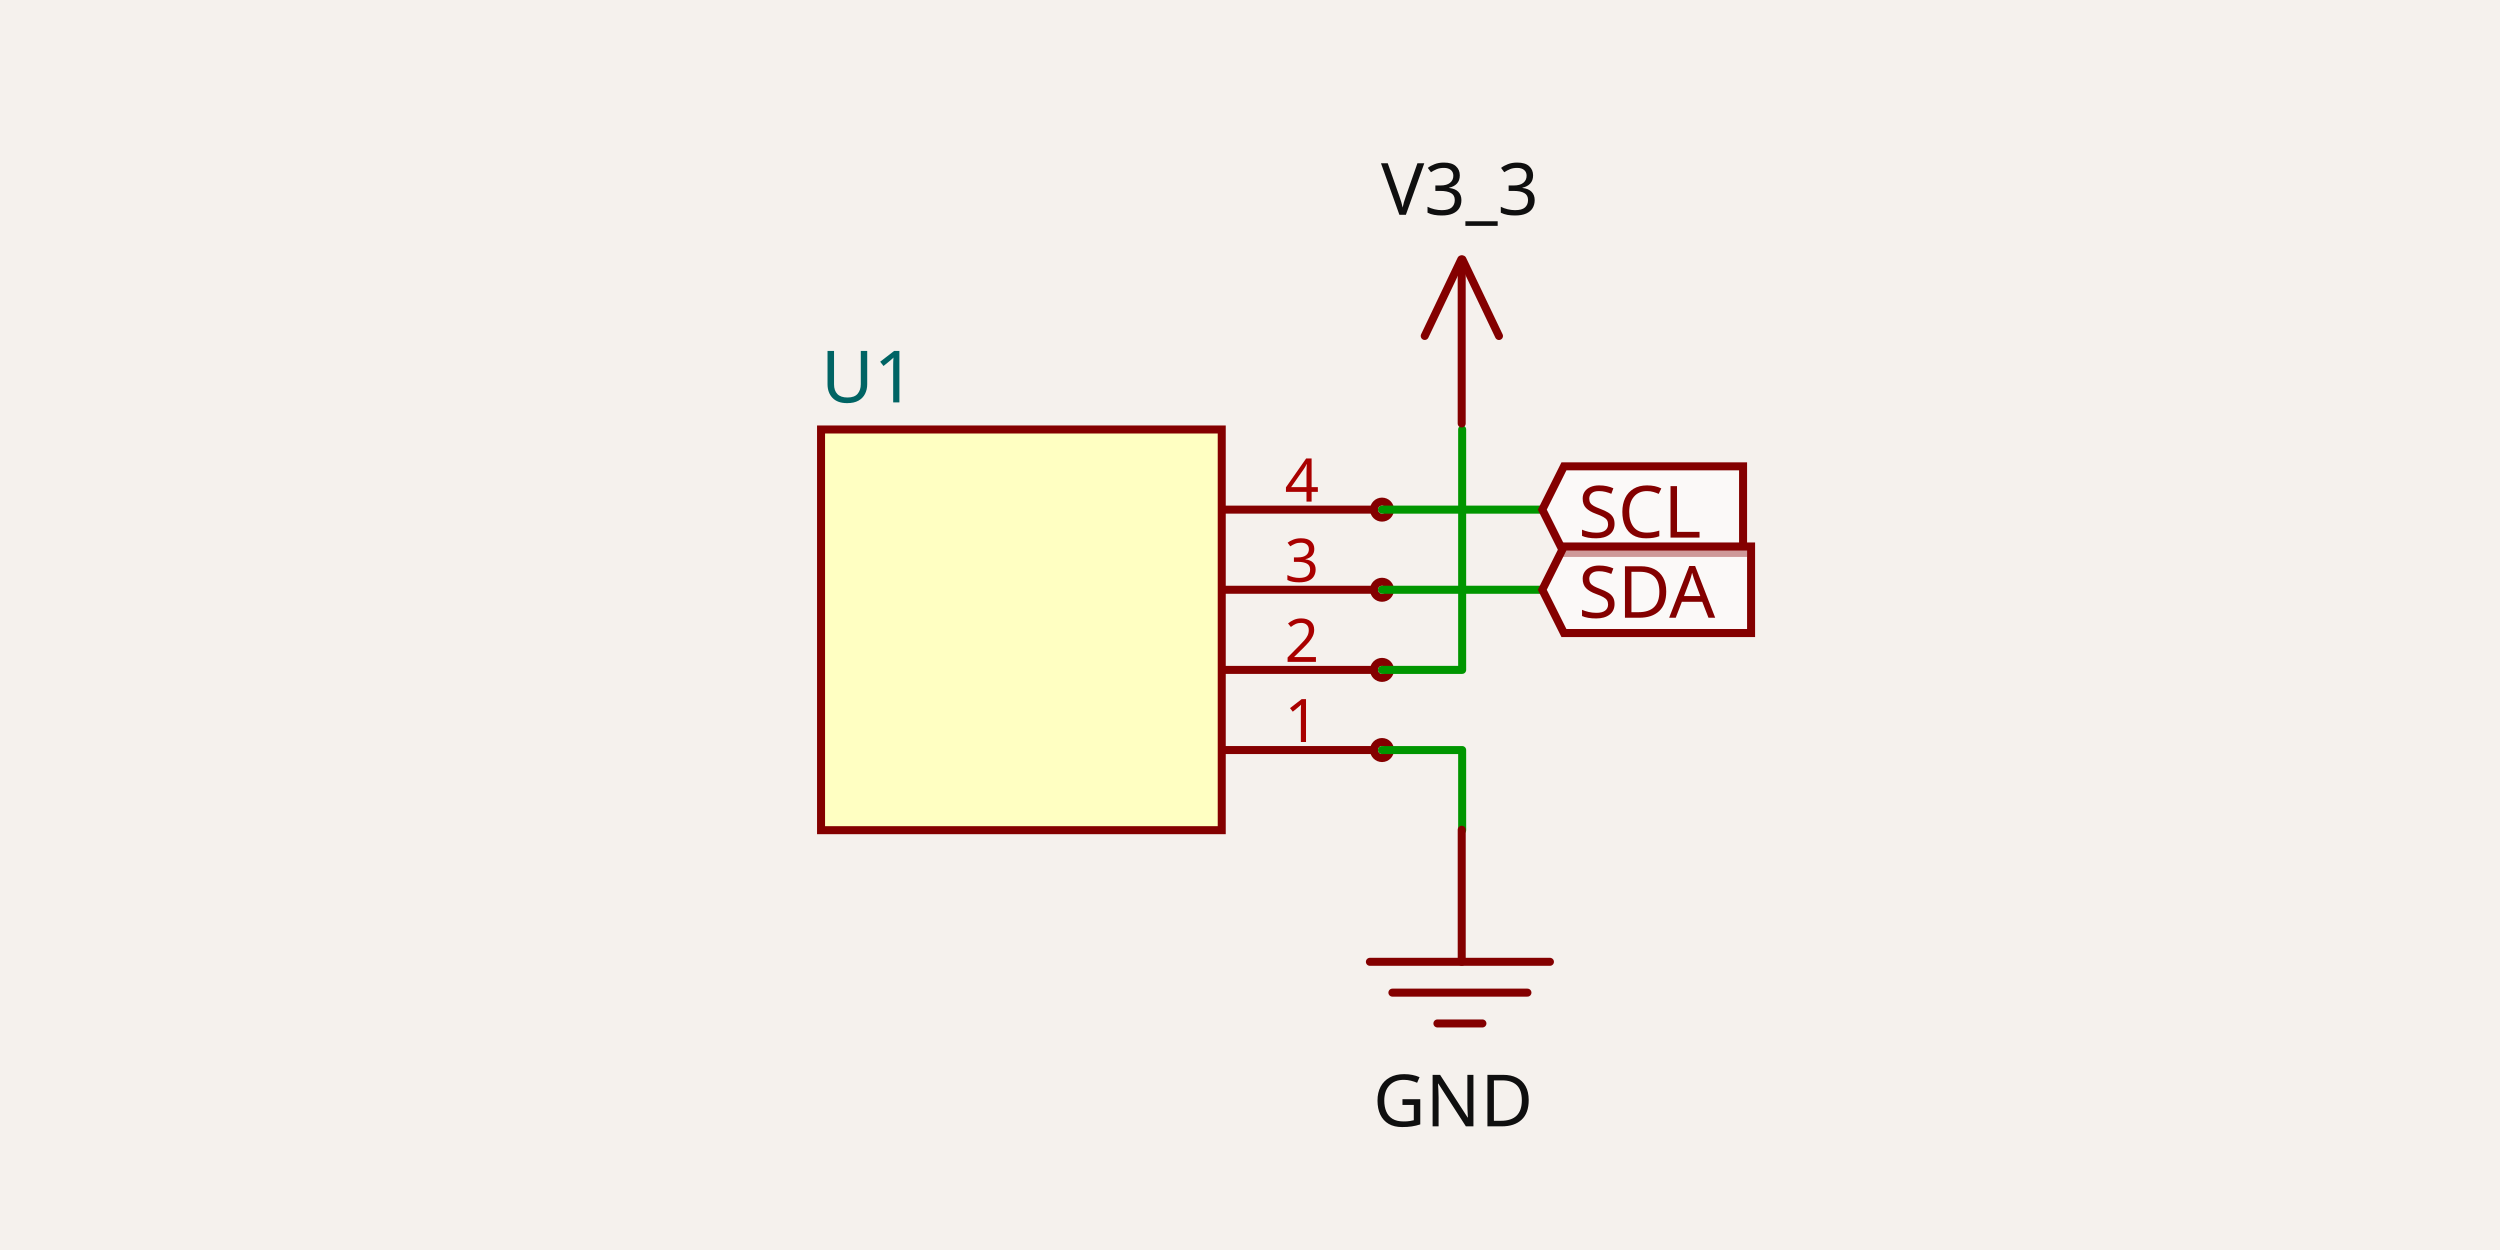
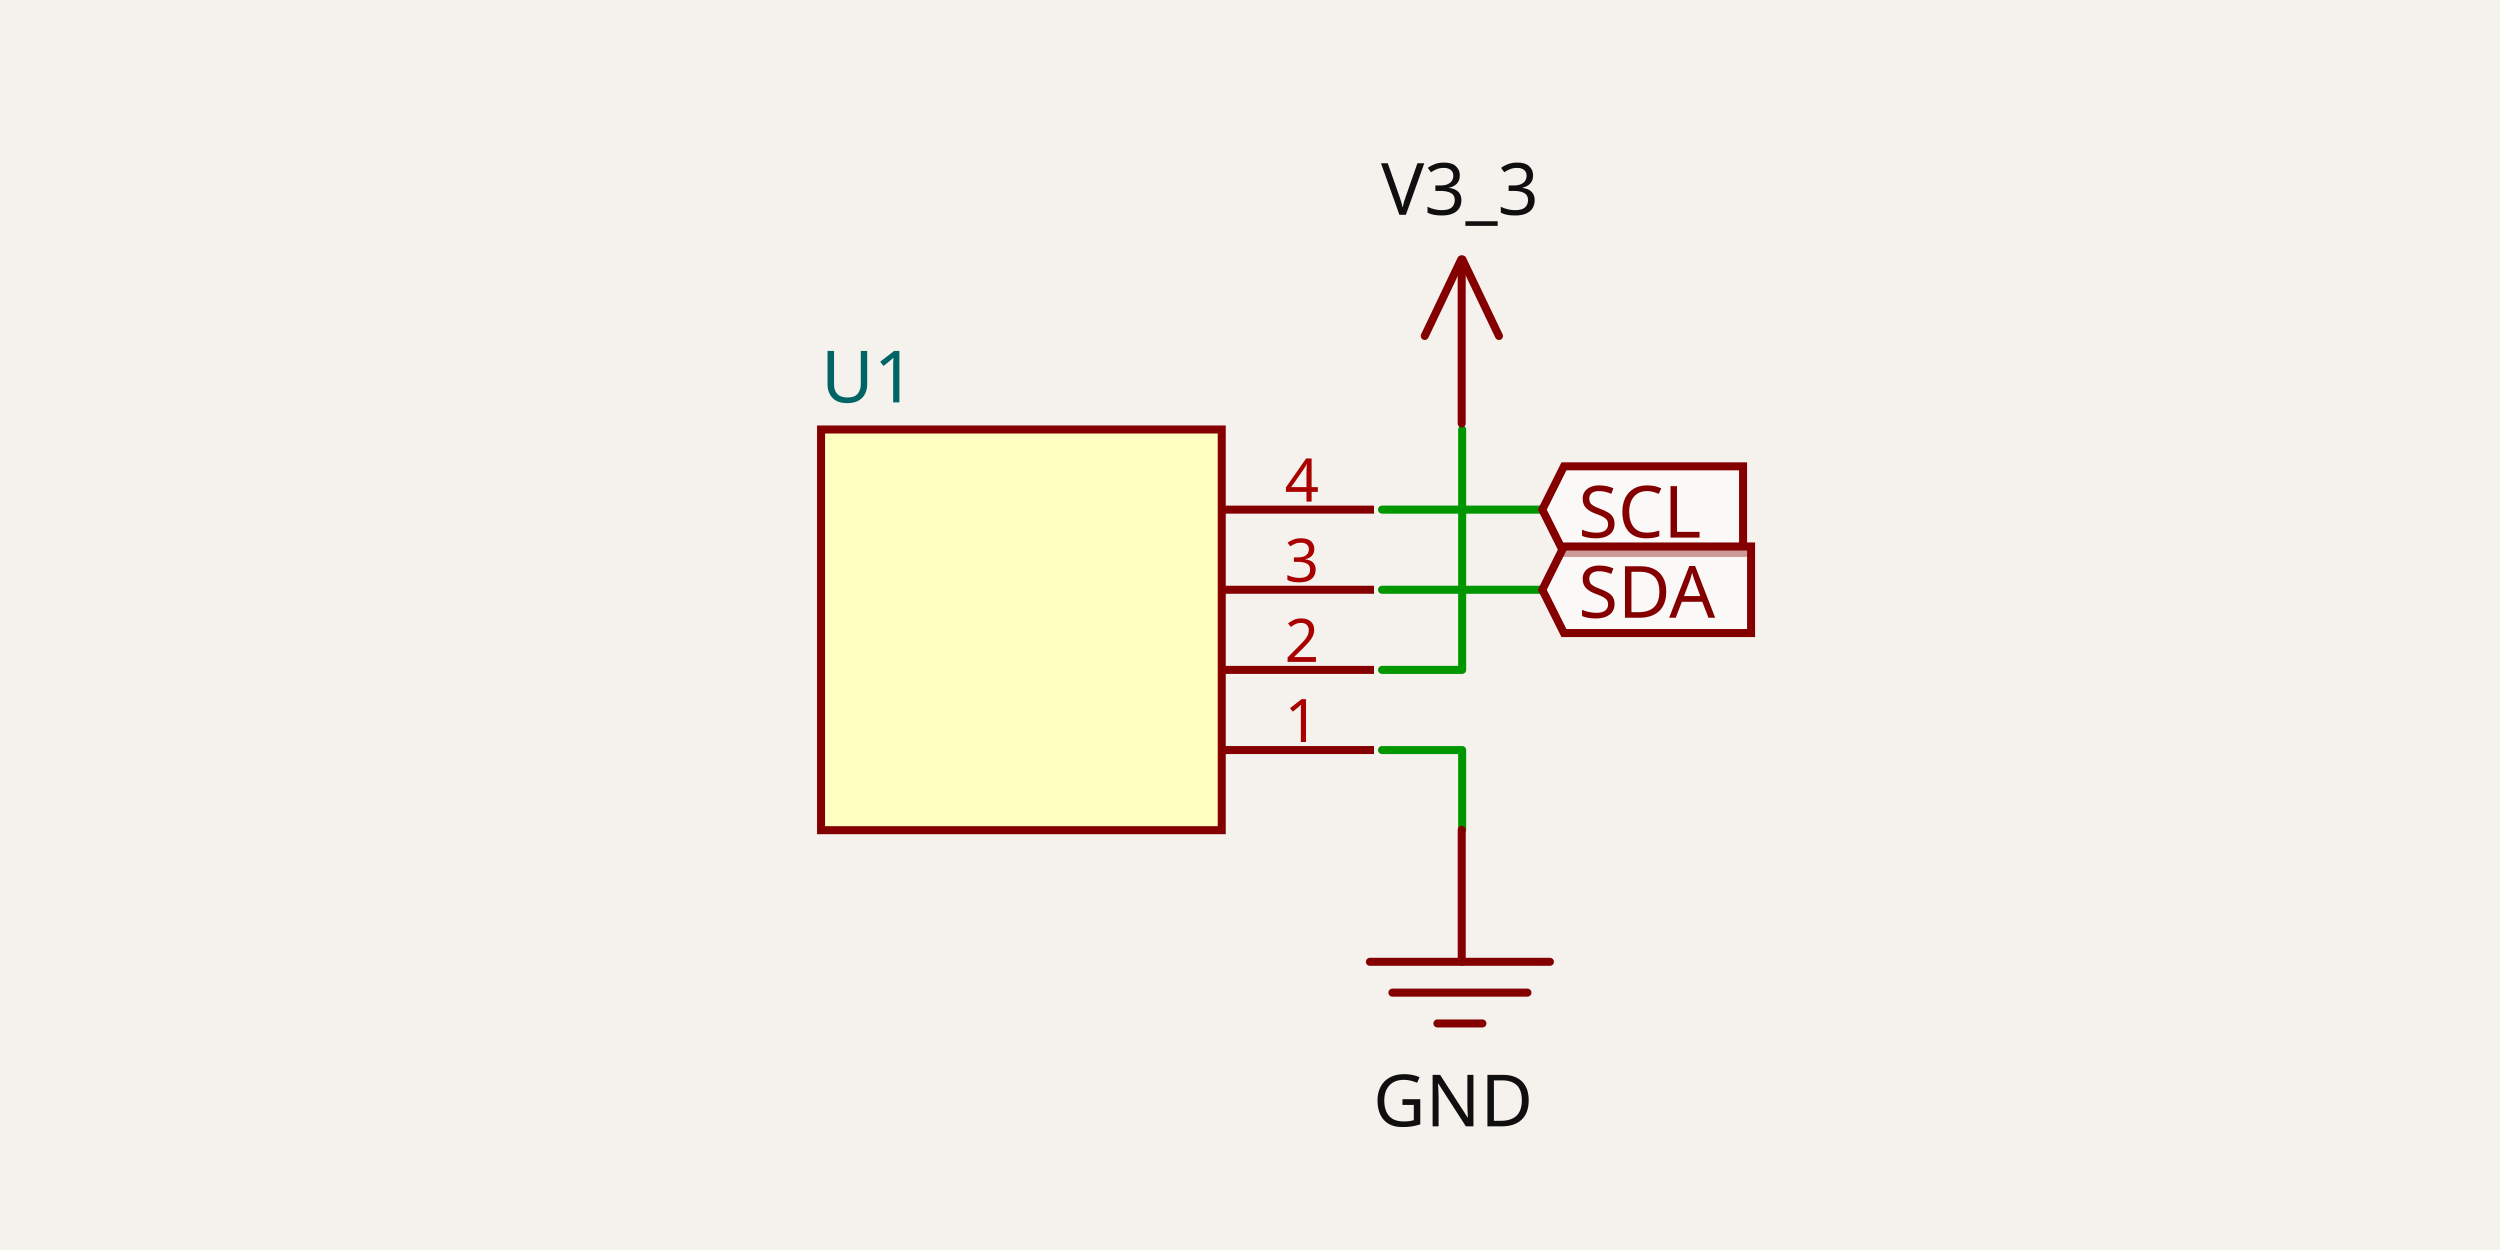
- <svg xmlns="http://www.w3.org/2000/svg" width="1200" height="600" style="background-color: rgb(245, 241, 237)" data-real-to-screen-transform="matrix(192.3323503013,0,0,-192.3323503013,490.2679830748,302.3208103603)">
+ <svg xmlns="http://www.w3.org/2000/svg" width="1200" height="600" style="background-color: rgb(245, 241, 237)" data-real-to-screen-transform="matrix(192.3323503013,0,0,-192.3323503013,490.2679830748,302.3208103603)" data-software-used-string="@tscircuit/core@0.0.532">
  <style>
              .boundary { fill: rgb(245, 241, 237); }
              .schematic-boundary { fill: none; stroke: #fff; }
              .component { fill: none; stroke: rgb(132, 0, 0); }
              .chip { fill: rgb(255, 255, 194); stroke: rgb(132, 0, 0); }
              .component-pin { fill: none; stroke: rgb(132, 0, 0); }
              .trace:hover {
                filter: invert(1);
              }
              .trace:hover .trace-crossing-outline {
                opacity: 0;
              }
              .trace:hover .trace-junction {
                filter: invert(1);
              }
              .text { font-family: sans-serif; fill: rgb(0, 150, 0); }
              .pin-number { fill: rgb(169, 0, 0); }
              .port-label { fill: rgb(0, 100, 100); }
              .component-name { fill: rgb(0, 100, 100); }
            </style>
  <rect class="boundary" x="0" y="0" width="1200" height="600" />
  <g data-circuit-json-type="schematic_component" data-schematic-component-id="schematic_component_0">
    <rect class="component chip" x="394.102" y="206.155" width="192.332" height="192.332" stroke-width="3.847px" fill="rgb(255, 255, 194)" stroke="rgb(132, 0, 0)" />
    <rect class="component-overlay" x="394.102" y="206.155" width="192.332" height="192.332" fill="transparent" />
    <text x="394.102" y="423.49" fill="#006464" text-anchor="start" dominant-baseline="middle" font-family="sans-serif" font-size="34.62px" transform="rotate(0, 394.1018, 423.4902)" />
    <text x="394.102" y="181.151" fill="#006464" text-anchor="start" dominant-baseline="middle" font-family="sans-serif" font-size="34.62px" transform="rotate(0, 394.1018, 181.1514)">U1</text>
    <line class="component-pin" x1="659.52" y1="360.021" x2="586.434" y2="360.021" stroke-width="3.847px" />
-     <circle class="component-pin" cx="663.367" cy="360.021" r="3.847" stroke-width="3.847px" />
    <text class="pin-number" x="624.901" y="356.174" style="font-family: sans-serif;" fill="rgb(169, 0, 0)" text-anchor="middle" dominant-baseline="auto" font-size="28.85px" transform="">1</text>
    <line class="component-pin" x1="659.52" y1="321.554" x2="586.434" y2="321.554" stroke-width="3.847px" />
-     <circle class="component-pin" cx="663.367" cy="321.554" r="3.847" stroke-width="3.847px" />
    <text class="pin-number" x="624.901" y="317.707" style="font-family: sans-serif;" fill="rgb(169, 0, 0)" text-anchor="middle" dominant-baseline="auto" font-size="28.85px" transform="">2</text>
    <line class="component-pin" x1="659.52" y1="283.088" x2="586.434" y2="283.088" stroke-width="3.847px" />
-     <circle class="component-pin" cx="663.367" cy="283.088" r="3.847" stroke-width="3.847px" />
    <text class="pin-number" x="624.901" y="279.241" style="font-family: sans-serif;" fill="rgb(169, 0, 0)" text-anchor="middle" dominant-baseline="auto" font-size="28.85px" transform="">3</text>
    <line class="component-pin" x1="659.52" y1="244.621" x2="586.434" y2="244.621" stroke-width="3.847px" />
-     <circle class="component-pin" cx="663.367" cy="244.621" r="3.847" stroke-width="3.847px" />
    <text class="pin-number" x="624.901" y="240.774" style="font-family: sans-serif;" fill="rgb(169, 0, 0)" text-anchor="middle" dominant-baseline="auto" font-size="28.85px" transform="">4</text>
  </g>
  <g class="trace" data-circuit-json-type="schematic_trace" data-schematic-trace-id="schematic_trace_0">
    <path d="M 663.367 244.621 L 740.3 244.621 L 740.3 244.621" class="trace-invisible-hover-outline" stroke="rgb(0, 150, 0)" fill="none" stroke-width="30.773px" stroke-linecap="round" opacity="0" stroke-linejoin="round" />
    <path d="M 663.367 244.621 L 740.3 244.621 L 740.3 244.621" stroke="rgb(0, 150, 0)" fill="none" stroke-width="3.847px" stroke-linecap="round" stroke-linejoin="round" />
  </g>
  <g class="trace" data-circuit-json-type="schematic_trace" data-schematic-trace-id="schematic_trace_1">
    <path d="M 663.367 283.088 L 740.3 283.088 L 740.3 283.088" class="trace-invisible-hover-outline" stroke="rgb(0, 150, 0)" fill="none" stroke-width="30.773px" stroke-linecap="round" opacity="0" stroke-linejoin="round" />
    <path d="M 663.367 283.088 L 740.3 283.088 L 740.3 283.088" stroke="rgb(0, 150, 0)" fill="none" stroke-width="3.847px" stroke-linecap="round" stroke-linejoin="round" />
  </g>
  <g class="trace" data-circuit-json-type="schematic_trace" data-schematic-trace-id="schematic_trace_2">
    <path d="M 663.367 321.554 L 701.834 321.554 L 701.834 206.155" class="trace-invisible-hover-outline" stroke="rgb(0, 150, 0)" fill="none" stroke-width="30.773px" stroke-linecap="round" opacity="0" stroke-linejoin="round" />
    <path d="M 663.367 321.554 L 701.834 321.554 L 701.834 206.155" stroke="rgb(0, 150, 0)" fill="none" stroke-width="3.847px" stroke-linecap="round" stroke-linejoin="round" />
  </g>
  <g class="trace" data-circuit-json-type="schematic_trace" data-schematic-trace-id="schematic_trace_3">
    <path d="M 663.367 360.021 L 701.834 360.021 L 701.834 398.487" class="trace-invisible-hover-outline" stroke="rgb(0, 150, 0)" fill="none" stroke-width="30.773px" stroke-linecap="round" opacity="0" stroke-linejoin="round" />
    <path d="M 663.367 360.021 L 701.834 360.021 L 701.834 398.487" stroke="rgb(0, 150, 0)" fill="none" stroke-width="3.847px" stroke-linecap="round" stroke-linejoin="round" />
  </g>
  <path class="net-label" d="     M 740.3,244.621     L 750.686,223.849     L 836.671,223.849     L 836.671,265.393     L 750.686,265.393     Z   " fill="rgba(255, 255, 255, 0.6)" stroke="rgb(132, 0, 0)" stroke-width="3.847px" />
  <text class="net-label-text" x="757.61" y="244.621" fill="rgb(132, 0, 0)" text-anchor="start" dominant-baseline="central" font-family="sans-serif" font-variant-numeric="tabular-nums" font-size="34.62px" transform="">SCL</text>
  <path class="net-label" d="     M 740.3,283.088     L 750.686,262.316     L 840.518,262.316     L 840.518,303.859     L 750.686,303.859     Z   " fill="rgba(255, 255, 255, 0.6)" stroke="rgb(132, 0, 0)" stroke-width="3.847px" />
  <text class="net-label-text" x="757.61" y="283.088" fill="rgb(132, 0, 0)" text-anchor="start" dominant-baseline="central" font-family="sans-serif" font-variant-numeric="tabular-nums" font-size="34.62px" transform="">SDA</text>
  <rect class="component-overlay" x="683.873" y="124.508" width="35.635" height="78.772" fill="transparent" />
  <path d="M 701.409 124.508 L 683.873 161.257" stroke="rgb(132, 0, 0)" fill="none" stroke-width="3.847px" stroke-linecap="round" />
  <path d="M 701.972 124.527 L 719.508 161.276" stroke="rgb(132, 0, 0)" fill="none" stroke-width="3.847px" stroke-linecap="round" />
  <path d="M 701.612 125.478 L 701.612 203.28" stroke="rgb(132, 0, 0)" fill="none" stroke-width="3.847px" stroke-linecap="round" />
  <text x="700.751" y="113.237" fill="rgb(15, 15, 15)" font-family="sans-serif" text-anchor="middle" dominant-baseline="ideographic" font-size="34.62px">V3_3</text>
  <rect class="component-overlay" x="657.551" y="398.279" width="86.419" height="92.979" fill="transparent" />
  <path d="M 701.625 398.279 L 701.625 461.678" stroke="rgb(132, 0, 0)" fill="none" stroke-width="3.847px" stroke-linecap="round" />
  <path d="M 657.551 461.671 L 743.97 461.671" stroke="rgb(132, 0, 0)" fill="none" stroke-width="3.847px" stroke-linecap="round" />
  <path d="M 668.353 476.465 L 733.168 476.465" stroke="rgb(132, 0, 0)" fill="none" stroke-width="3.847px" stroke-linecap="round" />
  <path d="M 689.958 491.258 L 711.563 491.258" stroke="rgb(132, 0, 0)" fill="none" stroke-width="3.847px" stroke-linecap="round" />
  <text x="697.483" y="513.786" fill="rgb(15, 15, 15)" font-family="sans-serif" text-anchor="middle" dominant-baseline="hanging" font-size="34.62px">GND</text>
</svg>
